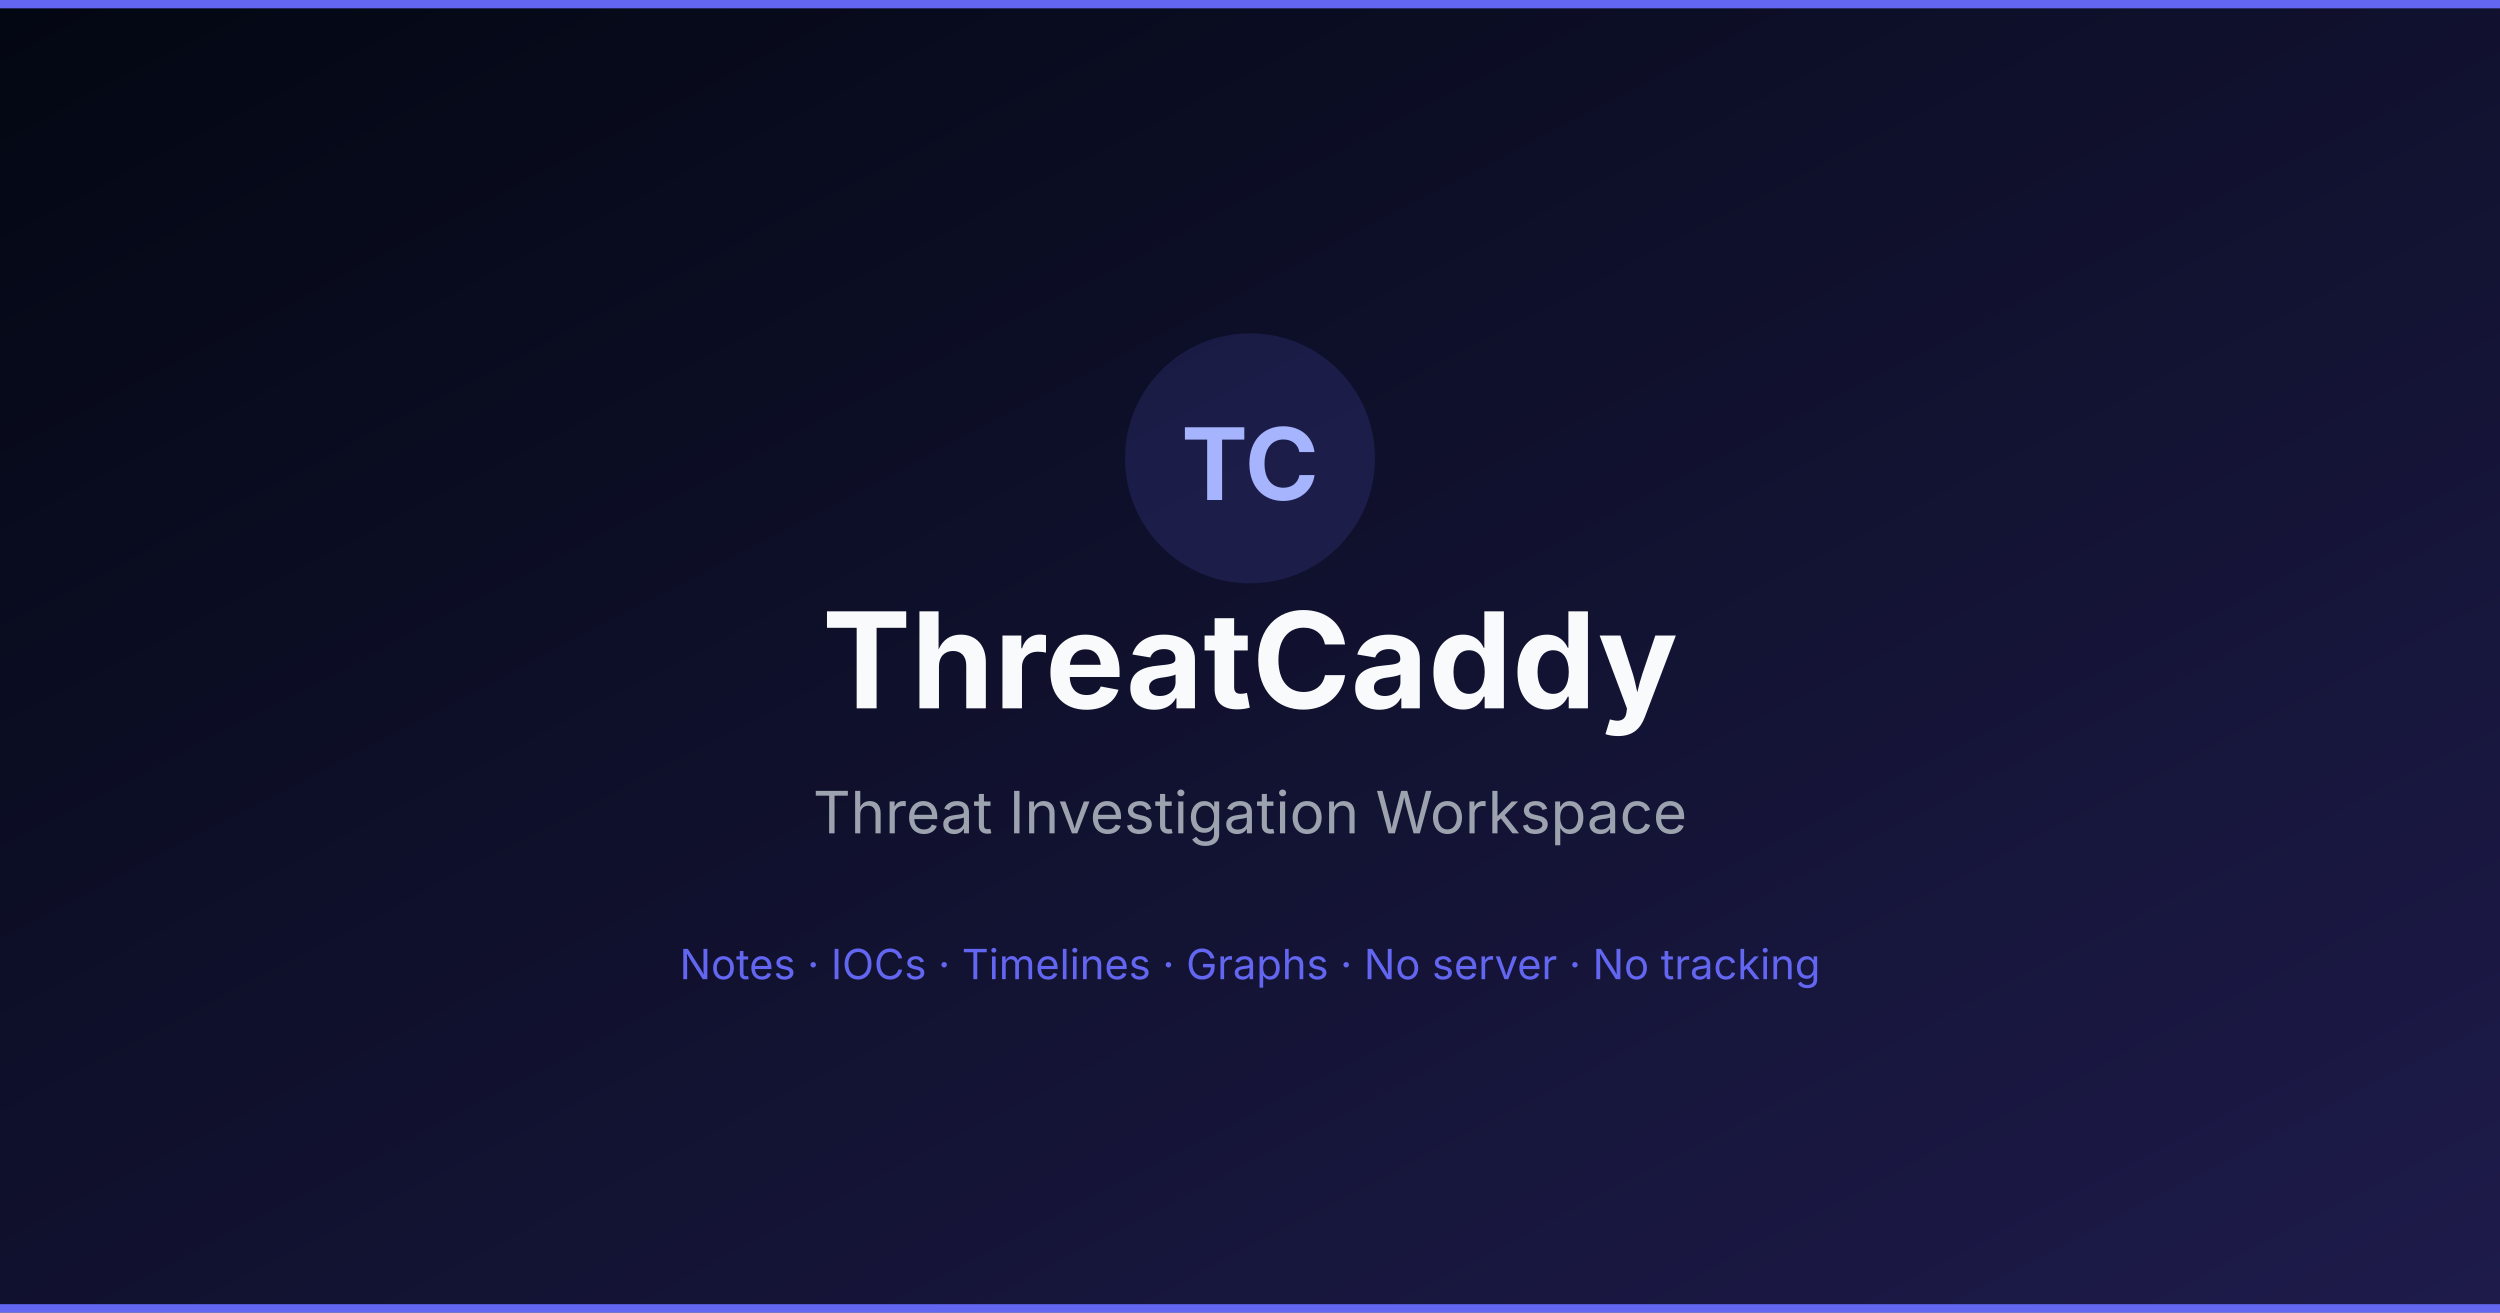
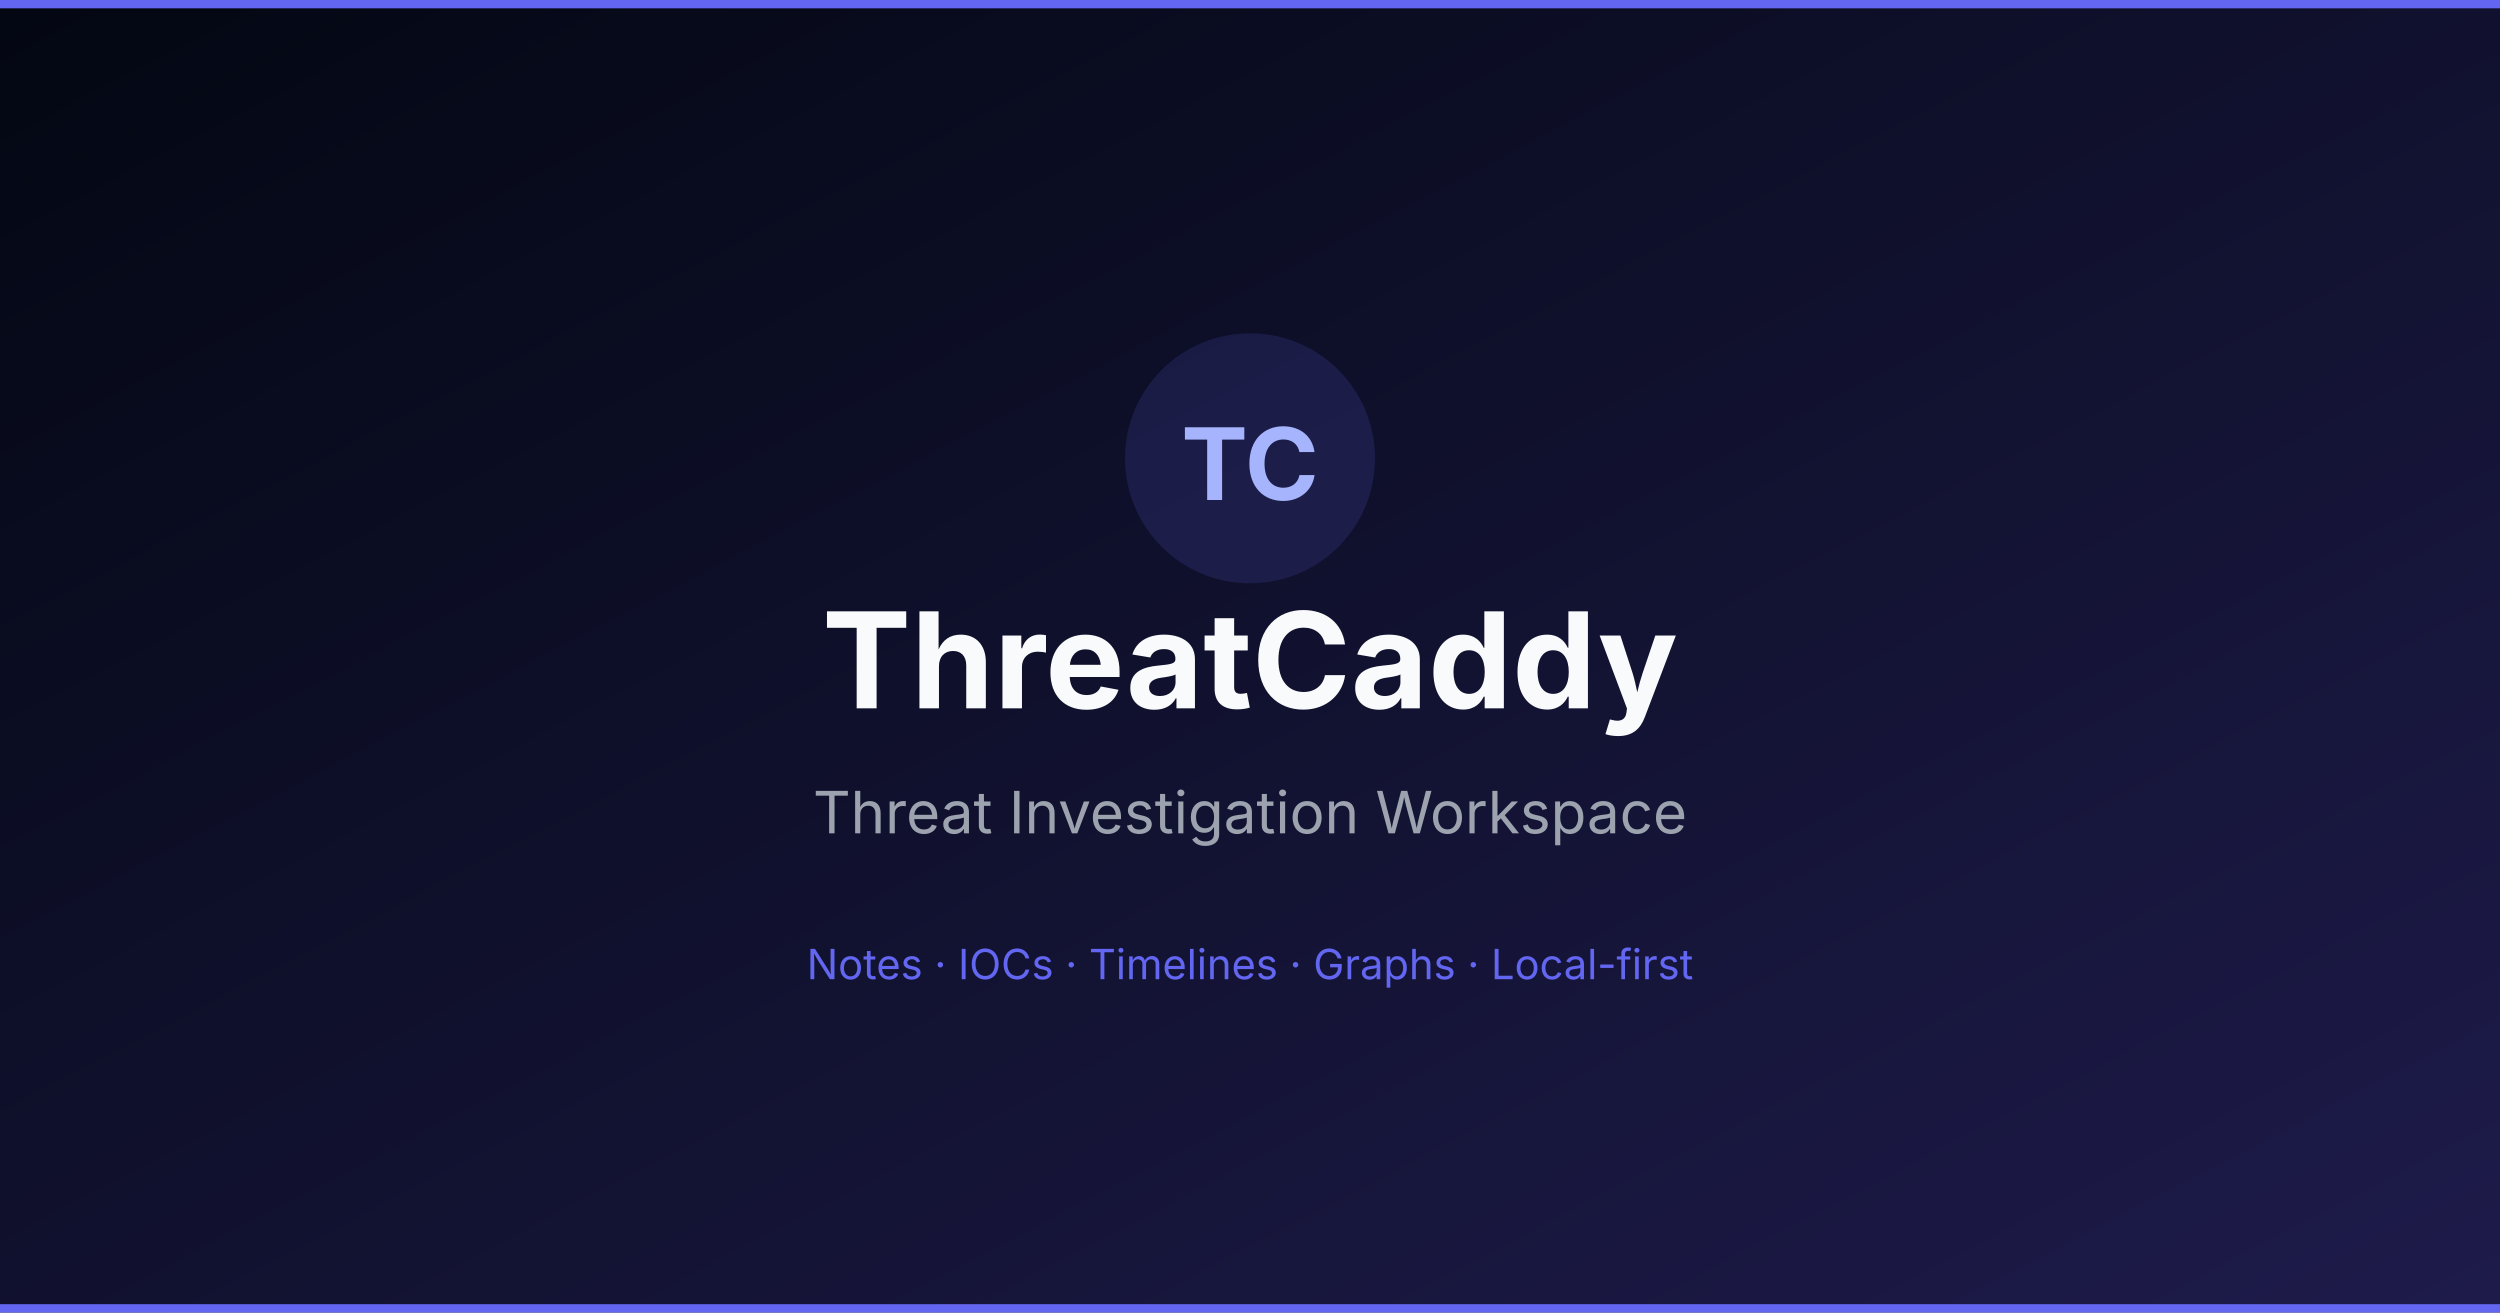
<svg xmlns="http://www.w3.org/2000/svg" width="1200" height="630" viewBox="0 0 1200 630">
  <defs>
    <linearGradient id="bg" x1="0%" y1="0%" x2="100%" y2="100%">
      <stop offset="0%" style="stop-color:#030712" />
      <stop offset="100%" style="stop-color:#1e1b4b" />
    </linearGradient>
  </defs>
  <rect width="1200" height="630" fill="url(#bg)" />
  <rect x="0" y="0" width="1200" height="4" fill="#6366f1" />
  <circle cx="600" cy="220" r="60" fill="#6366f1" opacity="0.15" />
  <text x="600" y="240" text-anchor="middle" font-family="system-ui, -apple-system, sans-serif" font-size="48" font-weight="bold" fill="#a5b4fc">TC</text>
  <text x="600" y="340" text-anchor="middle" font-family="system-ui, -apple-system, sans-serif" font-size="64" font-weight="bold" fill="#f9fafb">ThreatCaddy</text>
  <text x="600" y="400" text-anchor="middle" font-family="system-ui, -apple-system, sans-serif" font-size="28" fill="#9ca3af">Threat Investigation Workspace</text>
-   <text x="600" y="470" text-anchor="middle" font-family="system-ui, -apple-system, sans-serif" font-size="20" fill="#6366f1">Notes · IOCs · Timelines · Graphs · No server · No tracking</text>
+   <text x="600" y="470" text-anchor="middle" font-family="system-ui, -apple-system, sans-serif" font-size="20" fill="#6366f1">Notes · IOCs · Timelines · Graphs · Local-first</text>
  <rect x="0" y="626" width="1200" height="4" fill="#6366f1" />
</svg>
